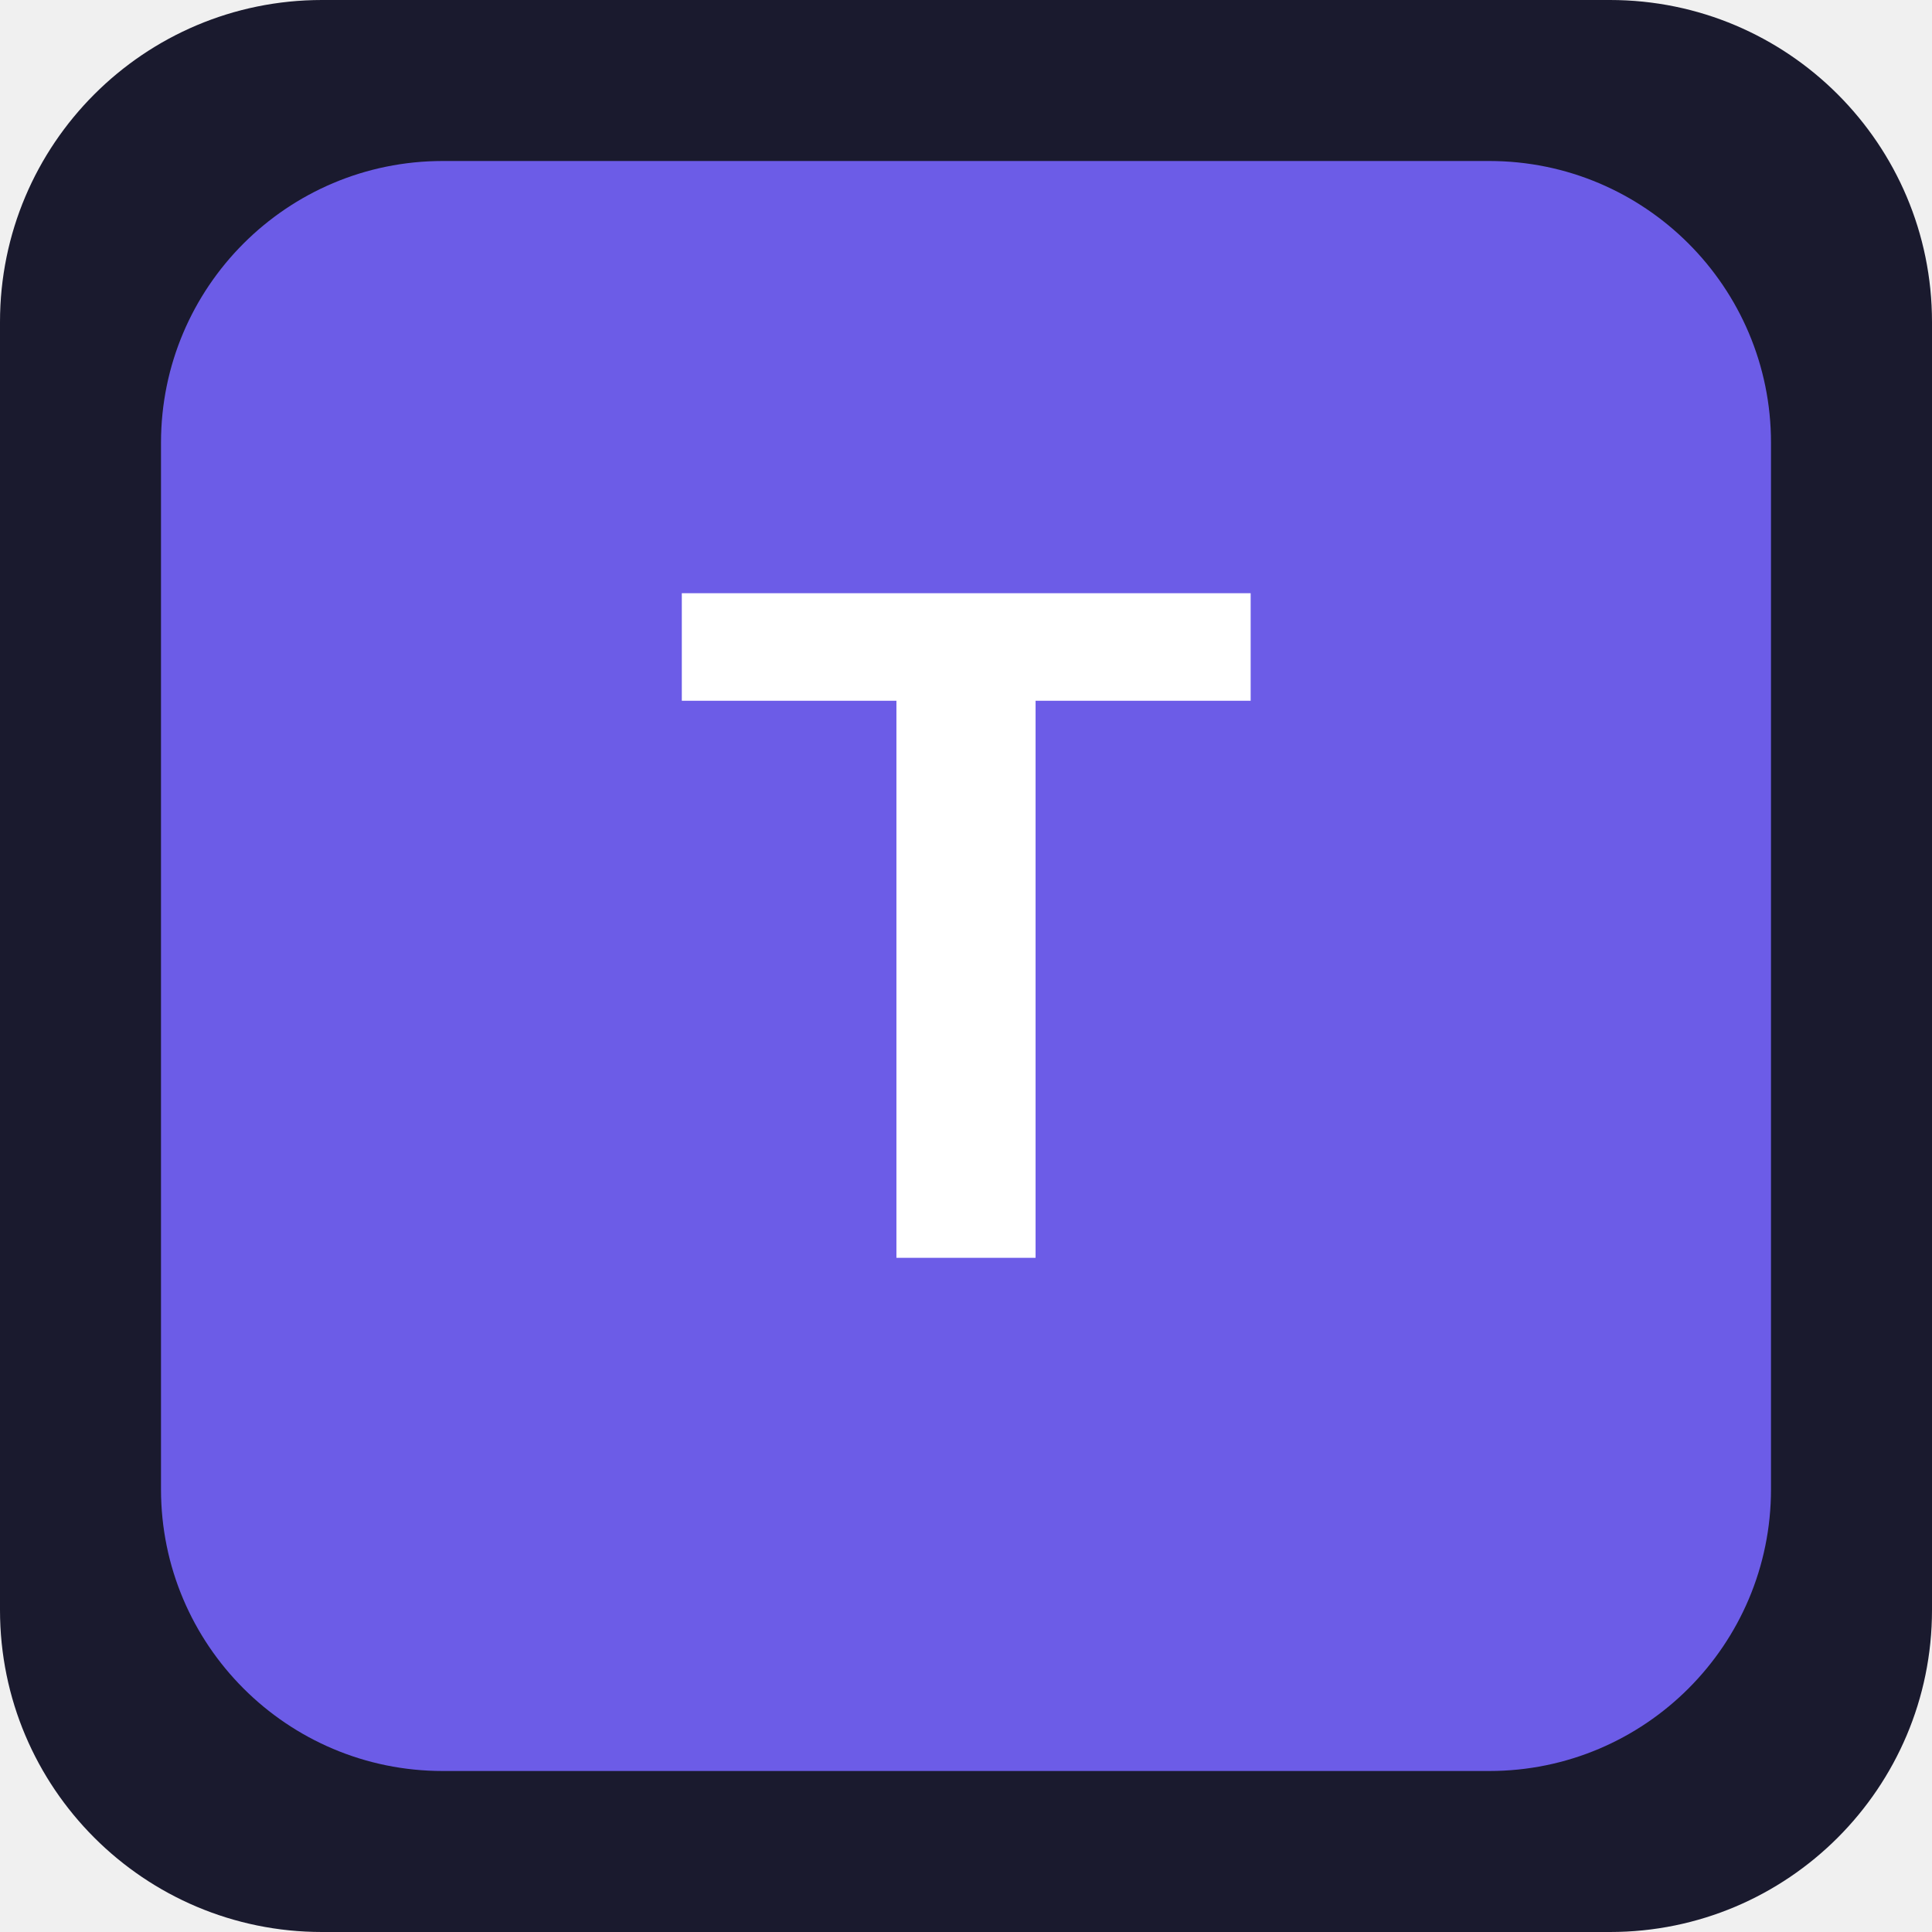
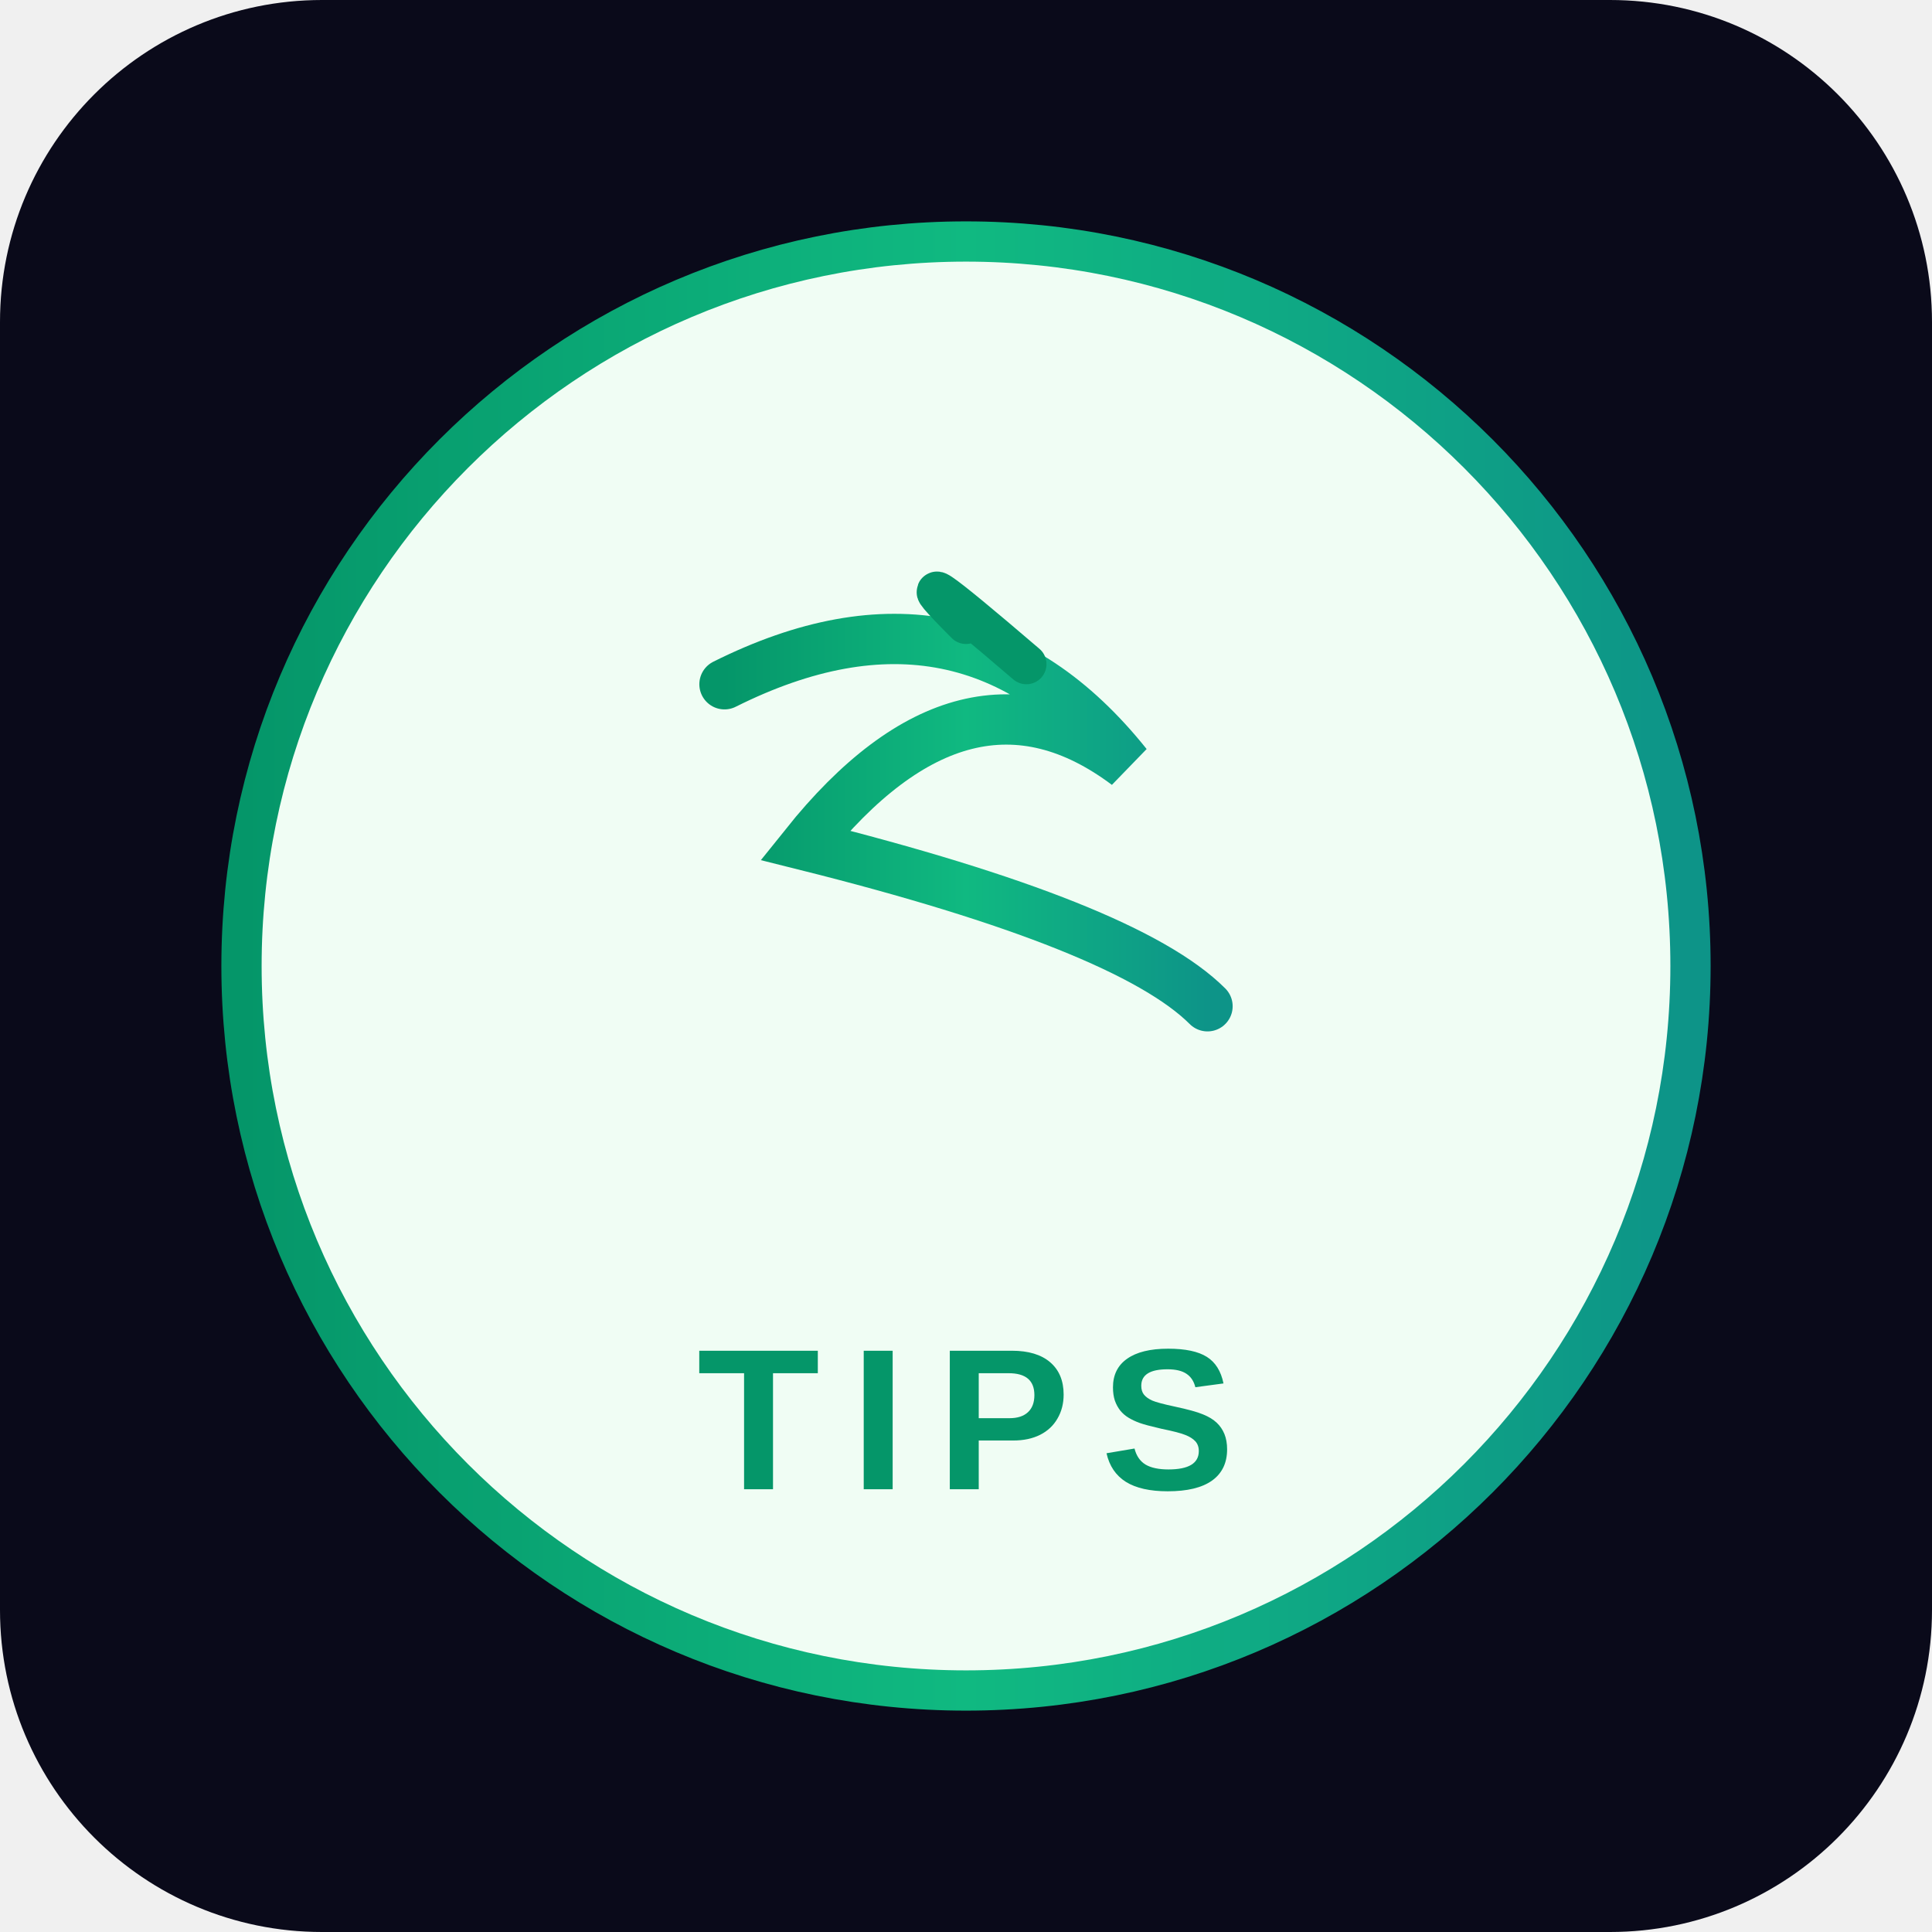
<svg xmlns="http://www.w3.org/2000/svg" width="192" height="192" viewBox="0 0 192 192">
-   <rect width="192" height="192" rx="32" fill="#1a1a2e" />
-   <rect x="16" y="16" width="160" height="160" rx="28" fill="url(#g)" />
+   <rect width="192" height="192" rx="32" fill="#0a0a1a" />
+   <circle cx="96" cy="96" r="72" fill="#f0fdf4" stroke="url(#g)" stroke-width="4" />
  <defs>
-     <linearGradient id="g" x1="0" y1="0" x2="192" y2="192">
-       <stop offset="0%" stop-color="#6c5ce7" />
-       <stop offset="100%" stop-color="#a29bfe" />
+     <linearGradient id="g" x1="0%" y1="0%" x2="100%" y2="0%">
+       <stop offset="0%" stop-color="#059669" />
+       <stop offset="50%" stop-color="#10B981" />
+       <stop offset="100%" stop-color="#0D9488" />
    </linearGradient>
  </defs>
-   <text x="96" y="125" text-anchor="middle" font-family="Arial,sans-serif" font-size="96" font-weight="800" fill="white">T</text>
+   <path d="M72,68 Q96,56 112,76 Q96,64 80,84 Q112,92 120,100" fill="none" stroke="url(#g)" stroke-width="5" stroke-linecap="round" />
+   <path d="M96,62 Q88,54 102,66" fill="none" stroke="#059669" stroke-width="4" stroke-linecap="round" />
+   <text x="96" y="148" text-anchor="middle" font-family="'Segoe UI',Arial,sans-serif" font-size="20" font-weight="700" fill="#059669" letter-spacing="3">TIPS</text>
</svg>
